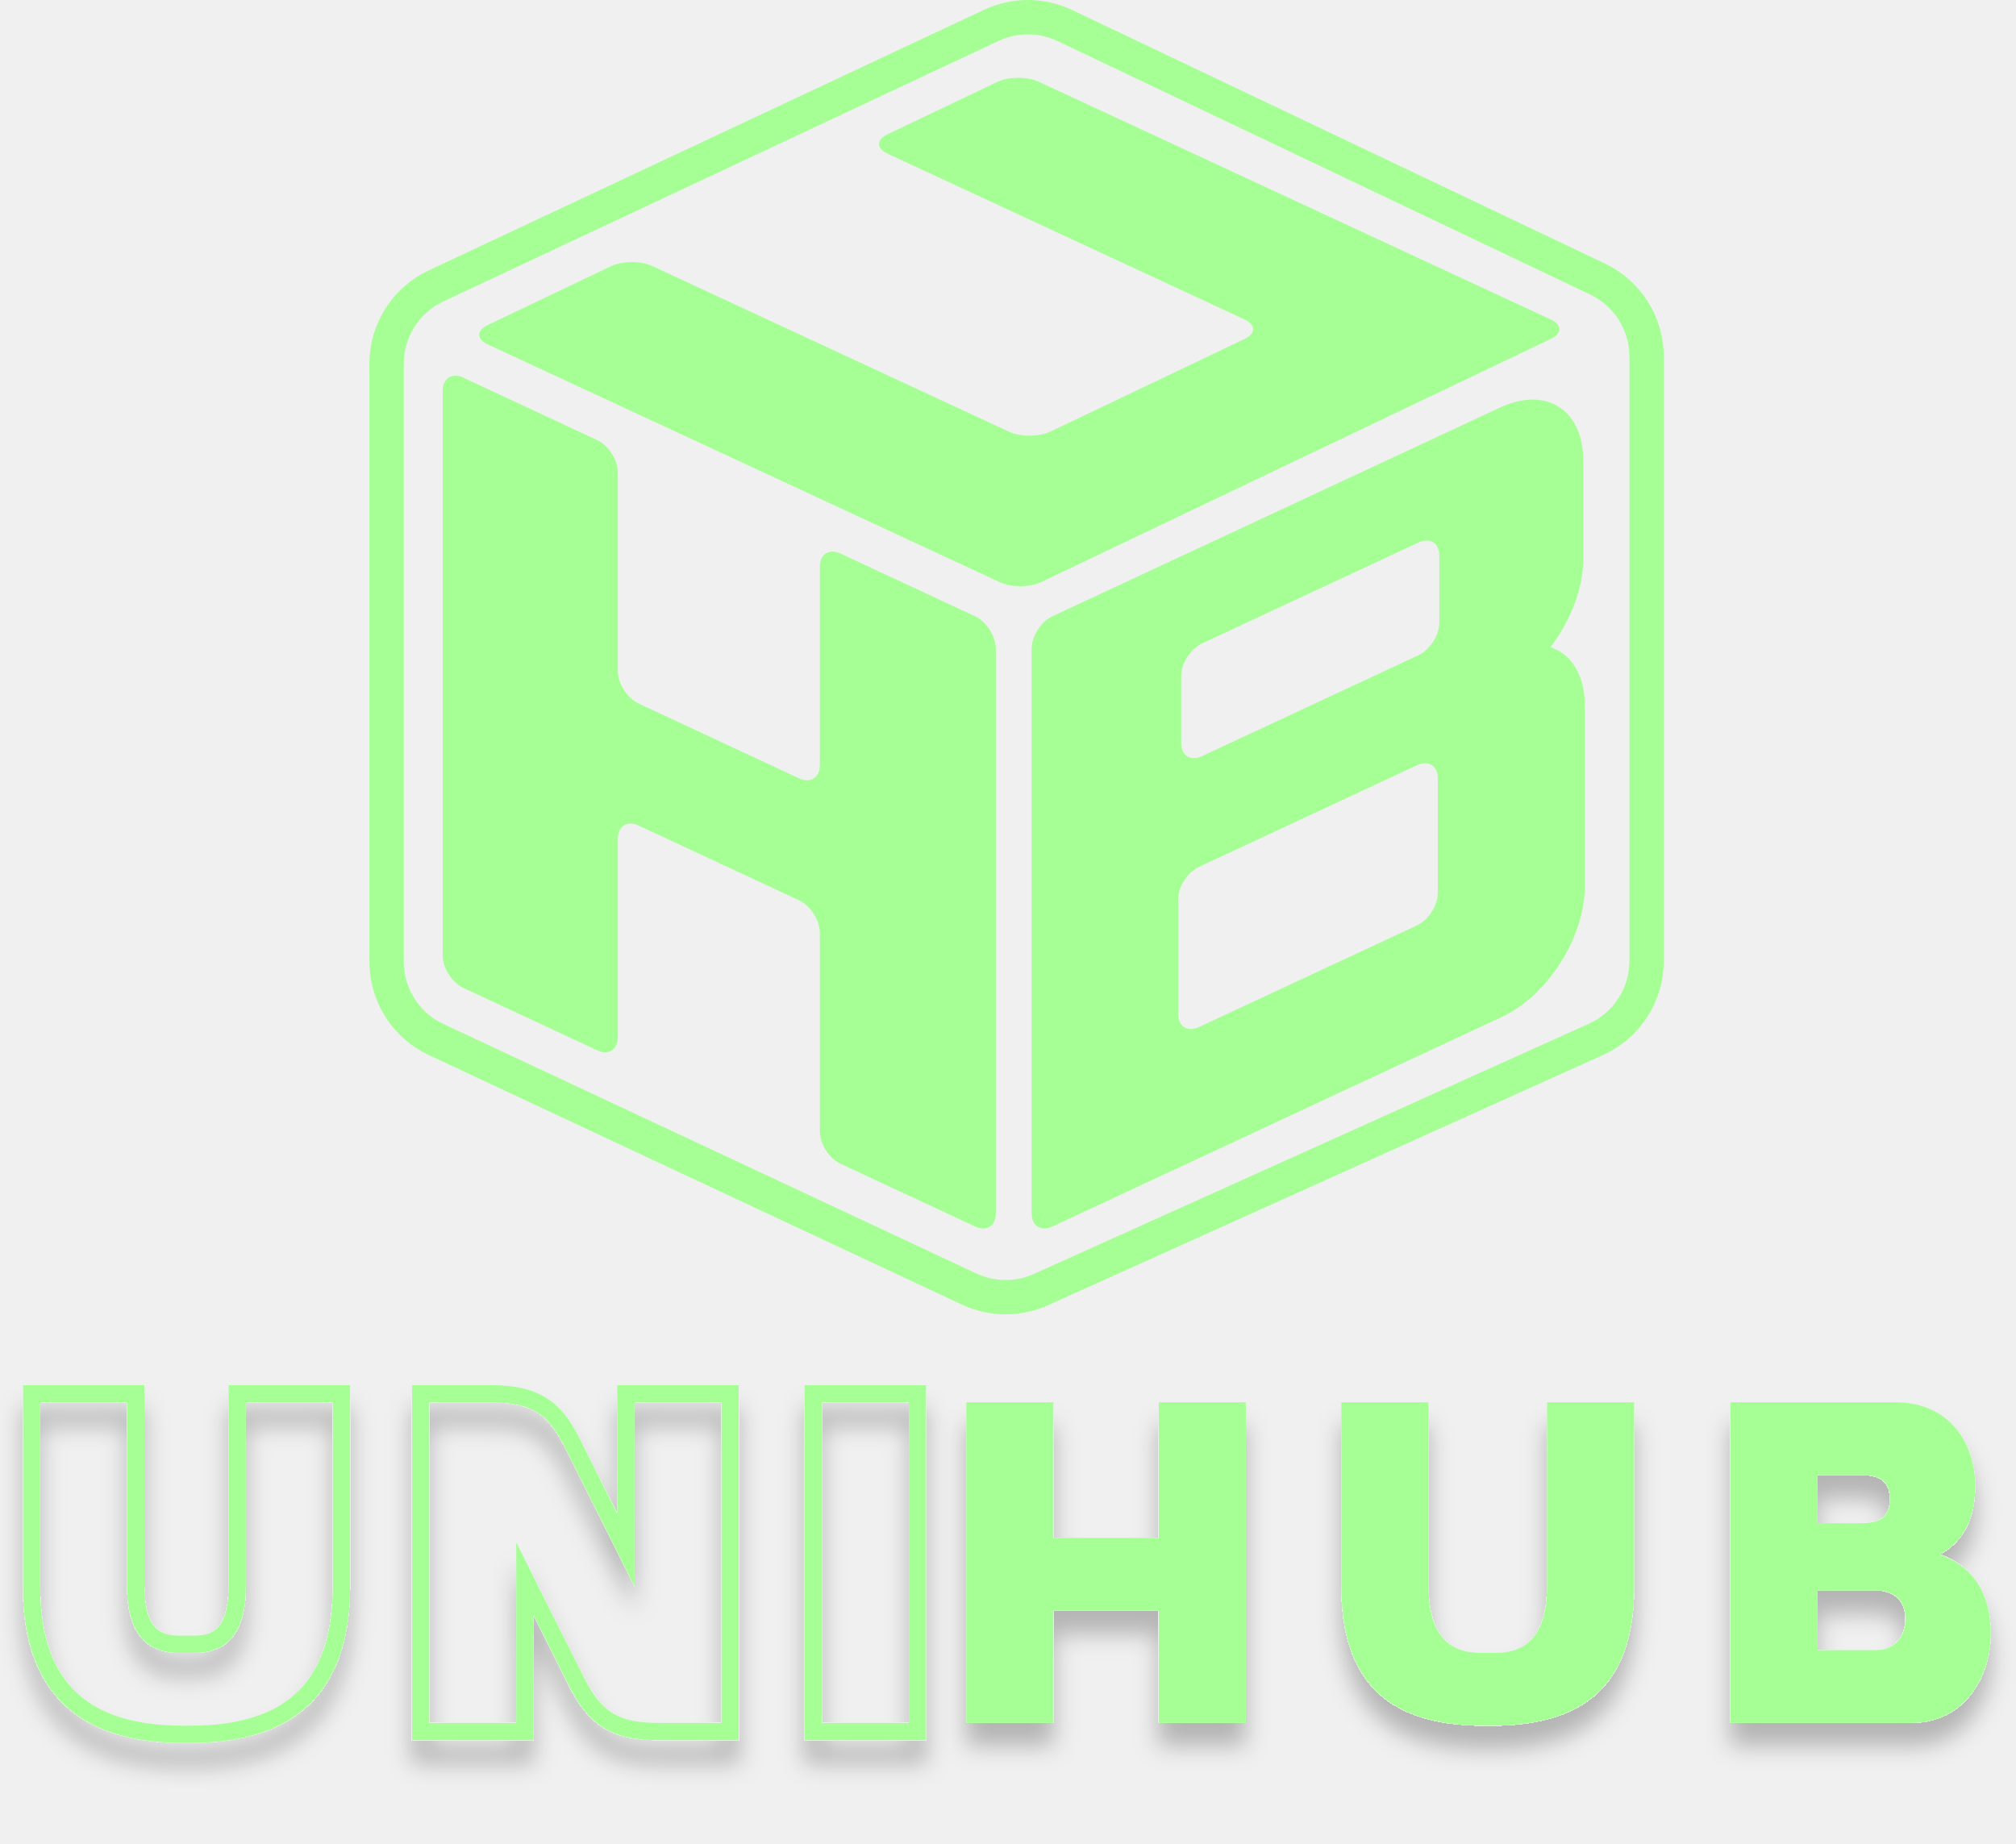
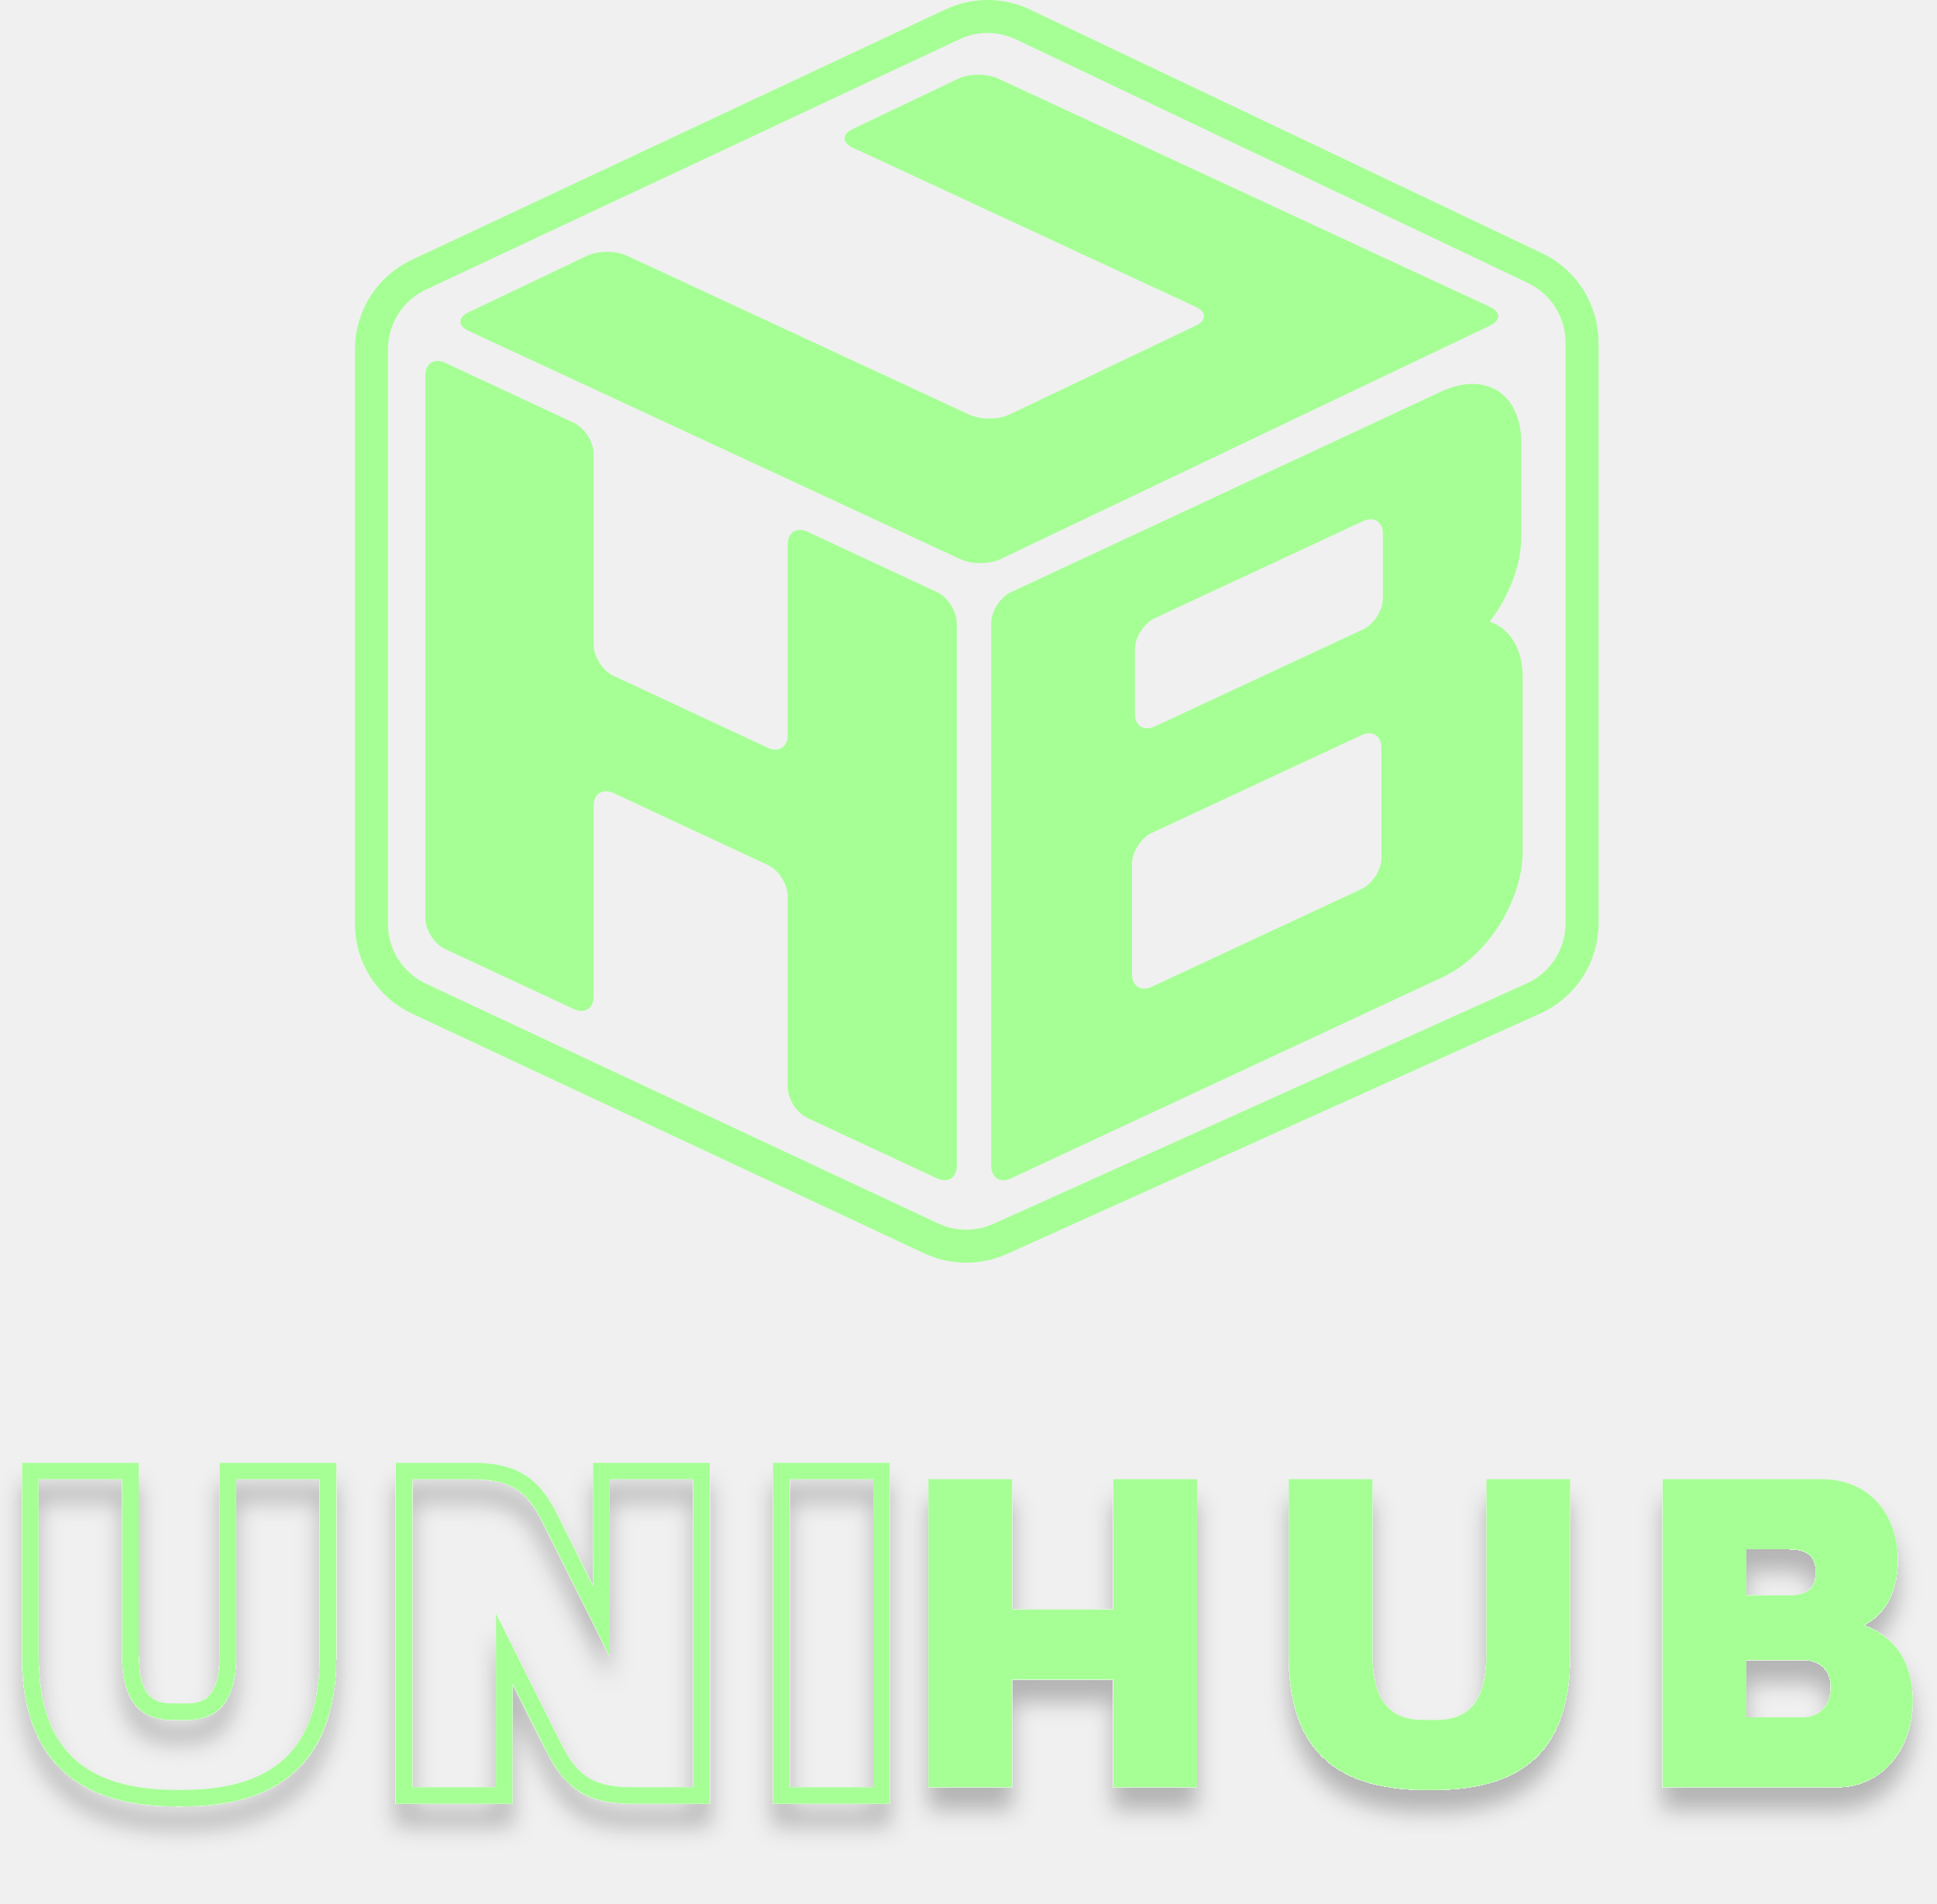
- <svg xmlns="http://www.w3.org/2000/svg" width="352" height="322" viewBox="0 0 352 322" fill="none">
-   <path d="M181.36 14.268C179.357 13.337 176.116 13.354 174.122 14.306L154.97 23.444C152.977 24.395 152.985 25.921 154.988 26.851L217.289 55.781C219.292 56.712 219.3 58.237 217.307 59.189L183.431 75.352C181.438 76.303 178.197 76.32 176.193 75.39L113.893 46.459C111.889 45.529 108.649 45.546 106.655 46.497L85.163 56.752C83.169 57.703 83.177 59.228 85.181 60.159L174.579 101.672C176.583 102.603 179.823 102.586 181.817 101.635L270.776 59.189C272.77 58.237 272.762 56.712 270.758 55.781L181.36 14.268Z" fill="#A6FF95" />
-   <path d="M261.942 71.154C269.951 67.42 276.443 71.556 276.443 80.392V97.602C276.443 102.798 274.197 108.462 270.719 113.006C274.349 114.222 276.709 117.84 276.709 123.168V154.834C276.709 163.671 270.217 173.862 262.208 177.596L183.753 214.181C181.751 215.114 180.127 214.08 180.127 211.871V113.305C180.127 111.096 181.751 108.548 183.753 107.614L261.942 71.154ZM209.328 151.388C207.326 152.322 205.703 154.87 205.703 157.079V177.043C205.703 179.252 207.326 180.286 209.328 179.352L247.416 161.592C249.418 160.658 251.042 158.11 251.042 155.901V135.937C251.041 133.728 249.418 132.694 247.416 133.628L209.328 151.388ZM209.861 112.367C207.859 113.301 206.236 115.849 206.236 118.058V129.735C206.236 131.944 207.859 132.978 209.861 132.044L247.683 114.408C249.685 113.474 251.308 110.926 251.308 108.717V97.04C251.308 94.832 249.685 93.798 247.683 94.731L209.861 112.367Z" fill="#A6FF95" />
-   <path d="M77.291 68.268C77.291 66.059 78.914 65.025 80.916 65.958L104.256 76.842C106.258 77.776 107.881 80.323 107.881 82.532V117.159C107.881 119.368 109.504 121.916 111.506 122.85L139.517 135.911C141.519 136.845 143.142 135.811 143.142 133.602V98.975C143.142 96.766 144.765 95.732 146.767 96.665L170.248 107.614C172.25 108.548 173.873 111.096 173.873 113.305V211.871C173.873 214.081 172.25 215.115 170.248 214.181L146.767 203.232C144.765 202.298 143.142 199.751 143.142 197.541V162.915C143.142 160.706 141.519 158.158 139.517 157.224L111.506 144.163C109.504 143.229 107.881 144.263 107.881 146.472V181.099C107.881 183.308 106.258 184.342 104.256 183.409L80.916 172.525C78.914 171.591 77.291 169.044 77.291 166.834V68.268Z" fill="#A6FF95" />
+ <svg xmlns="http://www.w3.org/2000/svg" width="352" height="346" viewBox="0 0 352 346" fill="none">
+   <path d="M181.36 14.268C179.357 13.337 176.116 13.354 174.122 14.306L154.971 23.444C152.977 24.395 152.985 25.921 154.988 26.851L217.289 55.781C219.292 56.712 219.3 58.237 217.307 59.189L183.431 75.352C181.438 76.303 178.197 76.32 176.193 75.39L113.893 46.459C111.889 45.529 108.649 45.546 106.655 46.497L85.163 56.752C83.17 57.703 83.178 59.228 85.181 60.159L174.579 101.672C176.583 102.603 179.823 102.586 181.817 101.635L270.776 59.189C272.77 58.237 272.762 56.712 270.758 55.781L181.36 14.268Z" fill="#A6FF95" />
+   <path d="M261.942 71.154C269.951 67.419 276.443 71.556 276.443 80.392V97.602C276.443 102.798 274.197 108.462 270.719 113.006C274.349 114.222 276.709 117.84 276.709 123.168V154.834C276.709 163.671 270.217 173.862 262.208 177.596L183.753 214.181C181.75 215.114 180.127 214.08 180.127 211.871V113.305C180.127 111.096 181.75 108.548 183.753 107.614L261.942 71.154ZM209.328 151.388C207.326 152.322 205.703 154.87 205.703 157.079V177.043C205.703 179.252 207.326 180.286 209.328 179.352L247.416 161.592C249.418 160.658 251.042 158.11 251.042 155.901V135.937C251.041 133.728 249.418 132.694 247.416 133.628L209.328 151.388ZM209.861 112.367C207.859 113.301 206.236 115.849 206.236 118.058V129.735C206.236 131.944 207.859 132.978 209.861 132.044L247.683 114.408C249.685 113.474 251.308 110.926 251.308 108.717V97.04C251.308 94.832 249.685 93.798 247.683 94.731L209.861 112.367Z" fill="#A6FF95" />
+   <path d="M77.291 68.268C77.291 66.059 78.914 65.025 80.916 65.958L104.256 76.842C106.258 77.776 107.881 80.323 107.881 82.532V117.159C107.881 119.368 109.504 121.916 111.506 122.85L139.517 135.911C141.519 136.845 143.142 135.811 143.142 133.602V98.975C143.142 96.766 144.765 95.732 146.767 96.665L170.248 107.614C172.25 108.548 173.873 111.096 173.873 113.305V211.871C173.873 214.081 172.25 215.115 170.248 214.181L146.767 203.232C144.765 202.298 143.142 199.751 143.142 197.542V162.915C143.142 160.706 141.519 158.158 139.517 157.224L111.506 144.163C109.504 143.229 107.881 144.263 107.881 146.472V181.099C107.881 183.308 106.258 184.342 104.256 183.409L80.916 172.525C78.914 171.591 77.291 169.044 77.291 166.834V68.268Z" fill="#A6FF95" />
  <path d="M173.097 4.421C177.16 2.514 181.863 2.527 185.916 4.456L278.946 48.732C284.171 51.219 287.5 56.49 287.5 62.277V167.822C287.5 173.72 284.043 179.071 278.666 181.496L181.754 225.195C177.766 226.993 173.191 226.961 169.229 225.106L76.141 181.527C70.868 179.059 67.5 173.763 67.5 167.942V63.511C67.5 57.694 70.862 52.402 76.127 49.931L173.097 4.421Z" stroke="#A6FF95" stroke-width="6" />
-   <g filter="url(#filter0_d_105_441)">
-     <mask id="path-5-outside-1_105_441" maskUnits="userSpaceOnUse" x="4" y="241.871" width="158" height="63" fill="black">
-       <rect fill="white" x="4" y="241.871" width="158" height="63" />
-       <path d="M58.12 244.871V276.871C58.12 292.711 51 301.351 33.16 301.351H32.04C14.2 301.351 7 292.711 7 276.871V244.871H22.2V276.871C22.2 285.991 26.2 288.631 31.32 288.631H33.88C39 288.631 42.92 285.991 42.92 276.871V244.871H58.12ZM110.781 244.871H125.981V300.871H115.261C108.221 300.871 105.101 299.271 101.901 292.791L90.141 269.351V300.871H74.941V244.871H85.421C93.341 244.871 95.901 247.191 98.861 253.191L110.781 277.031V244.871ZM158.686 300.871H143.486V244.871H158.686V300.871Z" />
+   <g filter="url(#filter0_d_174_3)">
+     <mask id="path-5-outside-1_174_3" maskUnits="userSpaceOnUse" x="4" y="265.871" width="158" height="63" fill="black">
+       <rect fill="white" x="4" y="265.871" width="158" height="63" />
+       <path d="M58.12 268.871V300.871C58.12 316.711 51 325.351 33.16 325.351H32.04C14.2 325.351 7 316.711 7 300.871V268.871H22.2V300.871C22.2 309.991 26.2 312.631 31.32 312.631H33.88C39 312.631 42.92 309.991 42.92 300.871V268.871H58.12ZM110.781 268.871H125.981V324.871H115.261C108.221 324.871 105.101 323.271 101.901 316.791L90.141 293.351V324.871H74.941V268.871H85.421C93.341 268.871 95.901 271.191 98.861 277.191L110.781 301.031V268.871ZM158.686 324.871H143.486V268.871H158.686V324.871Z" />
    </mask>
-     <path d="M58.12 244.871H61.12V241.871H58.12V244.871ZM7 244.871V241.871H4V244.871H7ZM22.2 244.871H25.2V241.871H22.2V244.871ZM42.92 244.871V241.871H39.92V244.871H42.92ZM58.12 244.871H55.12V276.871H58.12H61.12V244.871H58.12ZM58.12 276.871H55.12C55.12 284.405 53.42 289.614 50.175 292.964C46.947 296.297 41.644 298.351 33.16 298.351V301.351V304.351C42.516 304.351 49.693 302.086 54.485 297.139C59.26 292.209 61.12 285.177 61.12 276.871H58.12ZM33.16 301.351V298.351H32.04V301.351V304.351H33.16V301.351ZM32.04 301.351V298.351C23.556 298.351 18.229 296.297 14.98 292.959C11.716 289.606 10 284.398 10 276.871H7H4C4 285.185 5.884 292.217 10.68 297.144C15.491 302.086 22.684 304.351 32.04 304.351V301.351ZM7 276.871H10V244.871H7H4V276.871H7ZM7 244.871V247.871H22.2V244.871V241.871H7V244.871ZM22.2 244.871H19.2V276.871H22.2H25.2V244.871H22.2ZM22.2 276.871H19.2C19.2 281.799 20.271 285.611 22.622 288.192C25.03 290.834 28.265 291.631 31.32 291.631V288.631V285.631C29.255 285.631 27.93 285.109 27.058 284.151C26.129 283.132 25.2 281.064 25.2 276.871H22.2ZM31.32 288.631V291.631H33.88V288.631V285.631H31.32V288.631ZM33.88 288.631V291.631C36.937 291.631 40.161 290.833 42.55 288.178C44.875 285.595 45.92 281.785 45.92 276.871H42.92H39.92C39.92 281.078 39.005 283.148 38.09 284.165C37.239 285.11 35.944 285.631 33.88 285.631V288.631ZM42.92 276.871H45.92V244.871H42.92H39.92V276.871H42.92ZM42.92 244.871V247.871H58.12V244.871V241.871H42.92V244.871ZM110.781 244.871V241.871H107.781V244.871H110.781ZM125.981 244.871H128.981V241.871H125.981V244.871ZM125.981 300.871V303.871H128.981V300.871H125.981ZM101.901 292.791L104.591 291.463L104.586 291.455L104.582 291.446L101.901 292.791ZM90.141 269.351L92.822 268.006L87.141 269.351H90.141ZM90.141 300.871V303.871H93.141V300.871H90.141ZM74.941 300.871H71.941V303.871H74.941V300.871ZM74.941 244.871V241.871H71.941V244.871H74.941ZM98.861 253.191L96.17 254.519L96.174 254.526L96.177 254.533L98.861 253.191ZM110.781 277.031L108.097 278.373L113.781 277.031H110.781ZM110.781 244.871V247.871H125.981V244.871V241.871H110.781V244.871ZM125.981 244.871H122.981V300.871H125.981H128.981V244.871H125.981ZM125.981 300.871V297.871H115.261V300.871V303.871H125.981V300.871ZM115.261 300.871V297.871C111.899 297.871 110.018 297.472 108.66 296.675C107.334 295.896 106.081 294.482 104.591 291.463L101.901 292.791L99.211 294.12C100.92 297.581 102.828 300.207 105.621 301.848C108.383 303.471 111.582 303.871 115.261 303.871V300.871ZM101.901 292.791L104.582 291.446L92.822 268.006L90.141 269.351L87.459 270.697L99.219 294.137L101.901 292.791ZM90.141 269.351H87.141V300.871H90.141H93.141V269.351H90.141ZM90.141 300.871V297.871H74.941V300.871V303.871H90.141V300.871ZM74.941 300.871H77.941V244.871H74.941H71.941V300.871H74.941ZM74.941 244.871V247.871H85.421V244.871V241.871H74.941V244.871ZM85.421 244.871V247.871C89.14 247.871 91.059 248.428 92.339 249.279C93.647 250.149 94.738 251.616 96.17 254.519L98.861 253.191L101.551 251.864C100.023 248.767 98.354 246.074 95.662 244.283C92.942 242.475 89.621 241.871 85.421 241.871V244.871ZM98.861 253.191L96.177 254.533L108.097 278.373L110.781 277.031L113.464 275.69L101.544 251.85L98.861 253.191ZM110.781 277.031H113.781V244.871H110.781H107.781V277.031H110.781ZM158.686 300.871V303.871H161.686V300.871H158.686ZM143.486 300.871H140.486V303.871H143.486V300.871ZM143.486 244.871V241.871H140.486V244.871H143.486ZM158.686 244.871H161.686V241.871H158.686V244.871ZM158.686 300.871V297.871H143.486V300.871V303.871H158.686V300.871ZM143.486 300.871H146.486V244.871H143.486H140.486V300.871H143.486ZM143.486 244.871V247.871H158.686V244.871V241.871H143.486V244.871ZM158.686 244.871H155.686V300.871H158.686H161.686V244.871H158.686Z" fill="#A6FF95" mask="url(#path-5-outside-1_105_441)" />
+     <path d="M58.12 268.871H61.12V265.871H58.12V268.871ZM7 268.871V265.871H4V268.871H7ZM22.2 268.871H25.2V265.871H22.2V268.871ZM42.92 268.871V265.871H39.92V268.871H42.92ZM58.12 268.871H55.12V300.871H58.12H61.12V268.871H58.12ZM58.12 300.871H55.12C55.12 308.405 53.42 313.614 50.175 316.964C46.947 320.297 41.644 322.351 33.16 322.351V325.351V328.351C42.516 328.351 49.693 326.086 54.485 321.139C59.26 316.209 61.12 309.177 61.12 300.871H58.12ZM33.16 325.351V322.351H32.04V325.351V328.351H33.16V325.351ZM32.04 325.351V322.351C23.556 322.351 18.229 320.297 14.98 316.959C11.716 313.606 10 308.398 10 300.871H7H4C4 309.185 5.884 316.217 10.68 321.144C15.491 326.086 22.684 328.351 32.04 328.351V325.351ZM7 300.871H10V268.871H7H4V300.871H7ZM7 268.871V271.871H22.2V268.871V265.871H7V268.871ZM22.2 268.871H19.2V300.871H22.2H25.2V268.871H22.2ZM22.2 300.871H19.2C19.2 305.799 20.271 309.611 22.622 312.192C25.03 314.834 28.265 315.631 31.32 315.631V312.631V309.631C29.255 309.631 27.93 309.109 27.058 308.151C26.129 307.132 25.2 305.064 25.2 300.871H22.2ZM31.32 312.631V315.631H33.88V312.631V309.631H31.32V312.631ZM33.88 312.631V315.631C36.937 315.631 40.161 314.833 42.55 312.178C44.875 309.595 45.92 305.785 45.92 300.871H42.92H39.92C39.92 305.078 39.005 307.148 38.09 308.165C37.239 309.11 35.944 309.631 33.88 309.631V312.631ZM42.92 300.871H45.92V268.871H42.92H39.92V300.871H42.92ZM42.92 268.871V271.871H58.12V268.871V265.871H42.92V268.871ZM110.781 268.871V265.871H107.781V268.871H110.781ZM125.981 268.871H128.981V265.871H125.981V268.871ZM125.981 324.871V327.871H128.981V324.871H125.981ZM101.901 316.791L104.591 315.463L104.586 315.455L104.582 315.446L101.901 316.791ZM90.141 293.351L92.822 292.006L87.141 293.351H90.141ZM90.141 324.871V327.871H93.141V324.871H90.141ZM74.941 324.871H71.941V327.871H74.941V324.871ZM74.941 268.871V265.871H71.941V268.871H74.941ZM98.861 277.191L96.17 278.519L96.174 278.526L96.177 278.533L98.861 277.191ZM110.781 301.031L108.097 302.373L113.781 301.031H110.781ZM110.781 268.871V271.871H125.981V268.871V265.871H110.781V268.871ZM125.981 268.871H122.981V324.871H125.981H128.981V268.871H125.981ZM125.981 324.871V321.871H115.261V324.871V327.871H125.981V324.871ZM115.261 324.871V321.871C111.899 321.871 110.018 321.472 108.66 320.675C107.334 319.896 106.081 318.482 104.591 315.463L101.901 316.791L99.211 318.12C100.92 321.581 102.828 324.207 105.621 325.848C108.383 327.471 111.582 327.871 115.261 327.871V324.871ZM101.901 316.791L104.582 315.446L92.822 292.006L90.141 293.351L87.459 294.697L99.219 318.137L101.901 316.791ZM90.141 293.351H87.141V324.871H90.141H93.141V293.351H90.141ZM90.141 324.871V321.871H74.941V324.871V327.871H90.141V324.871ZM74.941 324.871H77.941V268.871H74.941H71.941V324.871H74.941ZM74.941 268.871V271.871H85.421V268.871V265.871H74.941V268.871ZM85.421 268.871V271.871C89.14 271.871 91.059 272.428 92.339 273.28C93.647 274.149 94.738 275.616 96.17 278.519L98.861 277.191L101.551 275.864C100.023 272.767 98.354 270.074 95.662 268.283C92.942 266.475 89.621 265.871 85.421 265.871V268.871ZM98.861 277.191L96.177 278.533L108.097 302.373L110.781 301.031L113.464 299.69L101.544 275.85L98.861 277.191ZM110.781 301.031H113.781V268.871H110.781H107.781V301.031H110.781ZM158.686 324.871V327.871H161.686V324.871H158.686ZM143.486 324.871H140.486V327.871H143.486V324.871ZM143.486 268.871V265.871H140.486V268.871H143.486ZM158.686 268.871H161.686V265.871H158.686V268.871ZM158.686 324.871V321.871H143.486V324.871V327.871H158.686V324.871ZM143.486 324.871H146.486V268.871H143.486H140.486V324.871H143.486ZM143.486 268.871V271.871H158.686V268.871V265.871H143.486V268.871ZM158.686 268.871H155.686V324.871H158.686H161.686V268.871H158.686Z" fill="#A6FF95" mask="url(#path-5-outside-1_174_3)" />
  </g>
-   <g filter="url(#filter1_d_105_441)">
-     <path d="M202.32 244.871H217.52V300.871H202.32V281.271H183.92V300.871H168.72V244.871H183.92V268.551H202.32V244.871ZM285.323 244.871V276.871C285.323 292.711 278.203 301.351 260.363 301.351H259.243C241.403 301.351 234.203 292.711 234.203 276.871V244.871H249.403V276.871C249.403 285.991 253.403 288.631 258.523 288.631H261.083C266.203 288.631 270.123 285.991 270.123 276.871V244.871H285.323ZM338.704 271.431C344.784 273.671 347.584 278.551 347.584 285.271C347.584 292.951 342.864 300.871 333.664 300.871H302.144V244.871H330.944C340.224 244.871 344.864 251.831 344.864 259.431C344.864 265.111 342.944 269.111 338.704 271.431ZM317.344 257.591V265.991H324.944C327.664 265.991 329.984 265.351 329.984 261.751C329.984 258.231 327.664 257.591 324.944 257.591H317.344ZM327.664 288.151C330.304 288.151 332.704 286.311 332.704 282.711C332.704 279.431 330.704 277.991 328.224 277.751H317.344V288.151H327.664Z" fill="#A6FF95" />
+   <g filter="url(#filter1_d_174_3)">
+     <path d="M202.32 268.871H217.52V324.871H202.32V305.271H183.92V324.871H168.72V268.871H183.92V292.551H202.32V268.871ZM285.323 268.871V300.871C285.323 316.711 278.203 325.351 260.363 325.351H259.243C241.403 325.351 234.203 316.711 234.203 300.871V268.871H249.403V300.871C249.403 309.991 253.403 312.631 258.523 312.631H261.083C266.203 312.631 270.123 309.991 270.123 300.871V268.871H285.323ZM338.704 295.431C344.784 297.671 347.584 302.551 347.584 309.271C347.584 316.951 342.864 324.871 333.664 324.871H302.144V268.871H330.944C340.224 268.871 344.864 275.831 344.864 283.431C344.864 289.111 342.944 293.111 338.704 295.431ZM317.344 281.591V289.991H324.944C327.664 289.991 329.984 289.351 329.984 285.751C329.984 282.231 327.664 281.591 324.944 281.591H317.344ZM327.664 312.151C330.304 312.151 332.704 310.311 332.704 306.711C332.704 303.431 330.704 301.991 328.224 301.751H317.344V312.151H327.664Z" fill="#A6FF95" />
  </g>
  <defs>
-     <filter id="filter0_d_105_441" x="0" y="241.871" width="165.686" height="70.48" filterUnits="userSpaceOnUse" color-interpolation-filters="sRGB">
+     <filter id="filter0_d_174_3" x="0" y="265.871" width="165.686" height="70.48" filterUnits="userSpaceOnUse" color-interpolation-filters="sRGB">
      <feFlood flood-opacity="0" result="BackgroundImageFix" />
      <feColorMatrix in="SourceAlpha" type="matrix" values="0 0 0 0 0 0 0 0 0 0 0 0 0 0 0 0 0 0 127 0" result="hardAlpha" />
      <feOffset dy="4" />
      <feGaussianBlur stdDeviation="2" />
      <feComposite in2="hardAlpha" operator="out" />
      <feColorMatrix type="matrix" values="0 0 0 0 0 0 0 0 0 0 0 0 0 0 0 0 0 0 0.25 0" />
-       <feBlend mode="normal" in2="BackgroundImageFix" result="effect1_dropShadow_105_441" />
-       <feBlend mode="normal" in="SourceGraphic" in2="effect1_dropShadow_105_441" result="shape" />
+       <feBlend mode="normal" in2="BackgroundImageFix" result="effect1_dropShadow_174_3" />
+       <feBlend mode="normal" in="SourceGraphic" in2="effect1_dropShadow_174_3" result="shape" />
    </filter>
-     <filter id="filter1_d_105_441" x="164.72" y="244.871" width="186.864" height="64.48" filterUnits="userSpaceOnUse" color-interpolation-filters="sRGB">
+     <filter id="filter1_d_174_3" x="164.72" y="268.871" width="186.864" height="64.48" filterUnits="userSpaceOnUse" color-interpolation-filters="sRGB">
      <feFlood flood-opacity="0" result="BackgroundImageFix" />
      <feColorMatrix in="SourceAlpha" type="matrix" values="0 0 0 0 0 0 0 0 0 0 0 0 0 0 0 0 0 0 127 0" result="hardAlpha" />
      <feOffset dy="4" />
      <feGaussianBlur stdDeviation="2" />
      <feComposite in2="hardAlpha" operator="out" />
      <feColorMatrix type="matrix" values="0 0 0 0 0 0 0 0 0 0 0 0 0 0 0 0 0 0 0.25 0" />
-       <feBlend mode="normal" in2="BackgroundImageFix" result="effect1_dropShadow_105_441" />
-       <feBlend mode="normal" in="SourceGraphic" in2="effect1_dropShadow_105_441" result="shape" />
+       <feBlend mode="normal" in2="BackgroundImageFix" result="effect1_dropShadow_174_3" />
+       <feBlend mode="normal" in="SourceGraphic" in2="effect1_dropShadow_174_3" result="shape" />
    </filter>
  </defs>
</svg>
